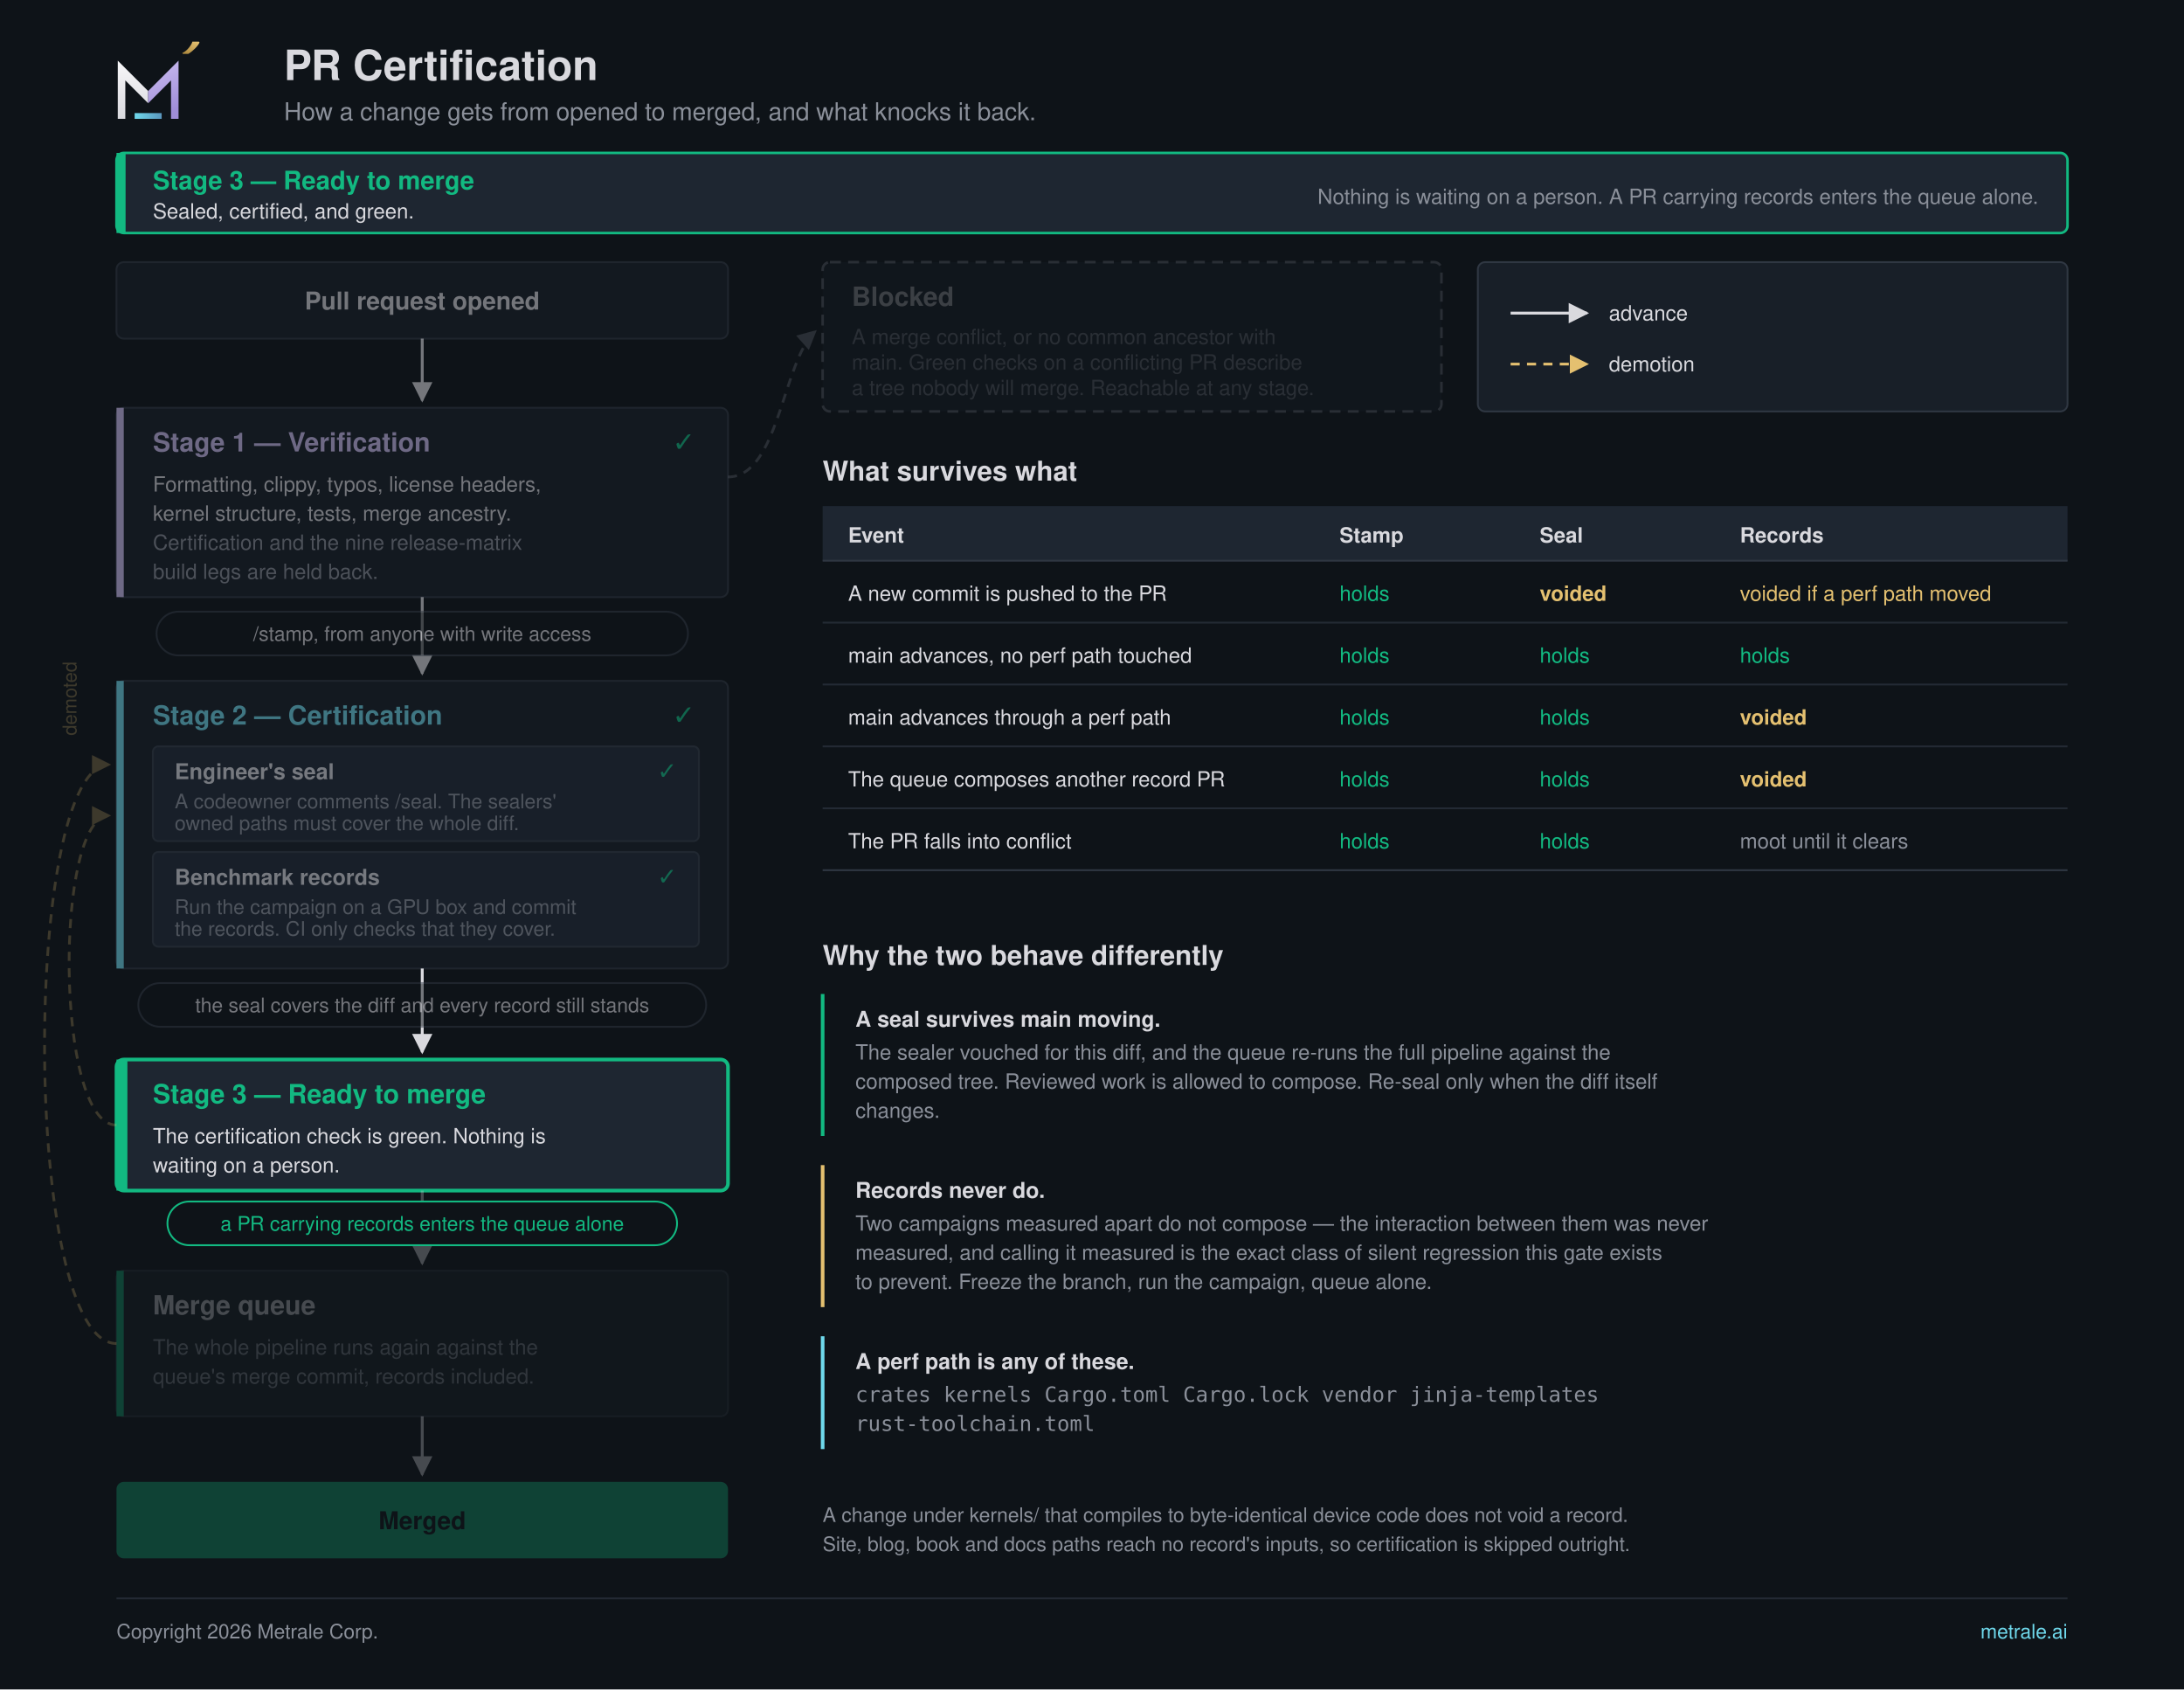
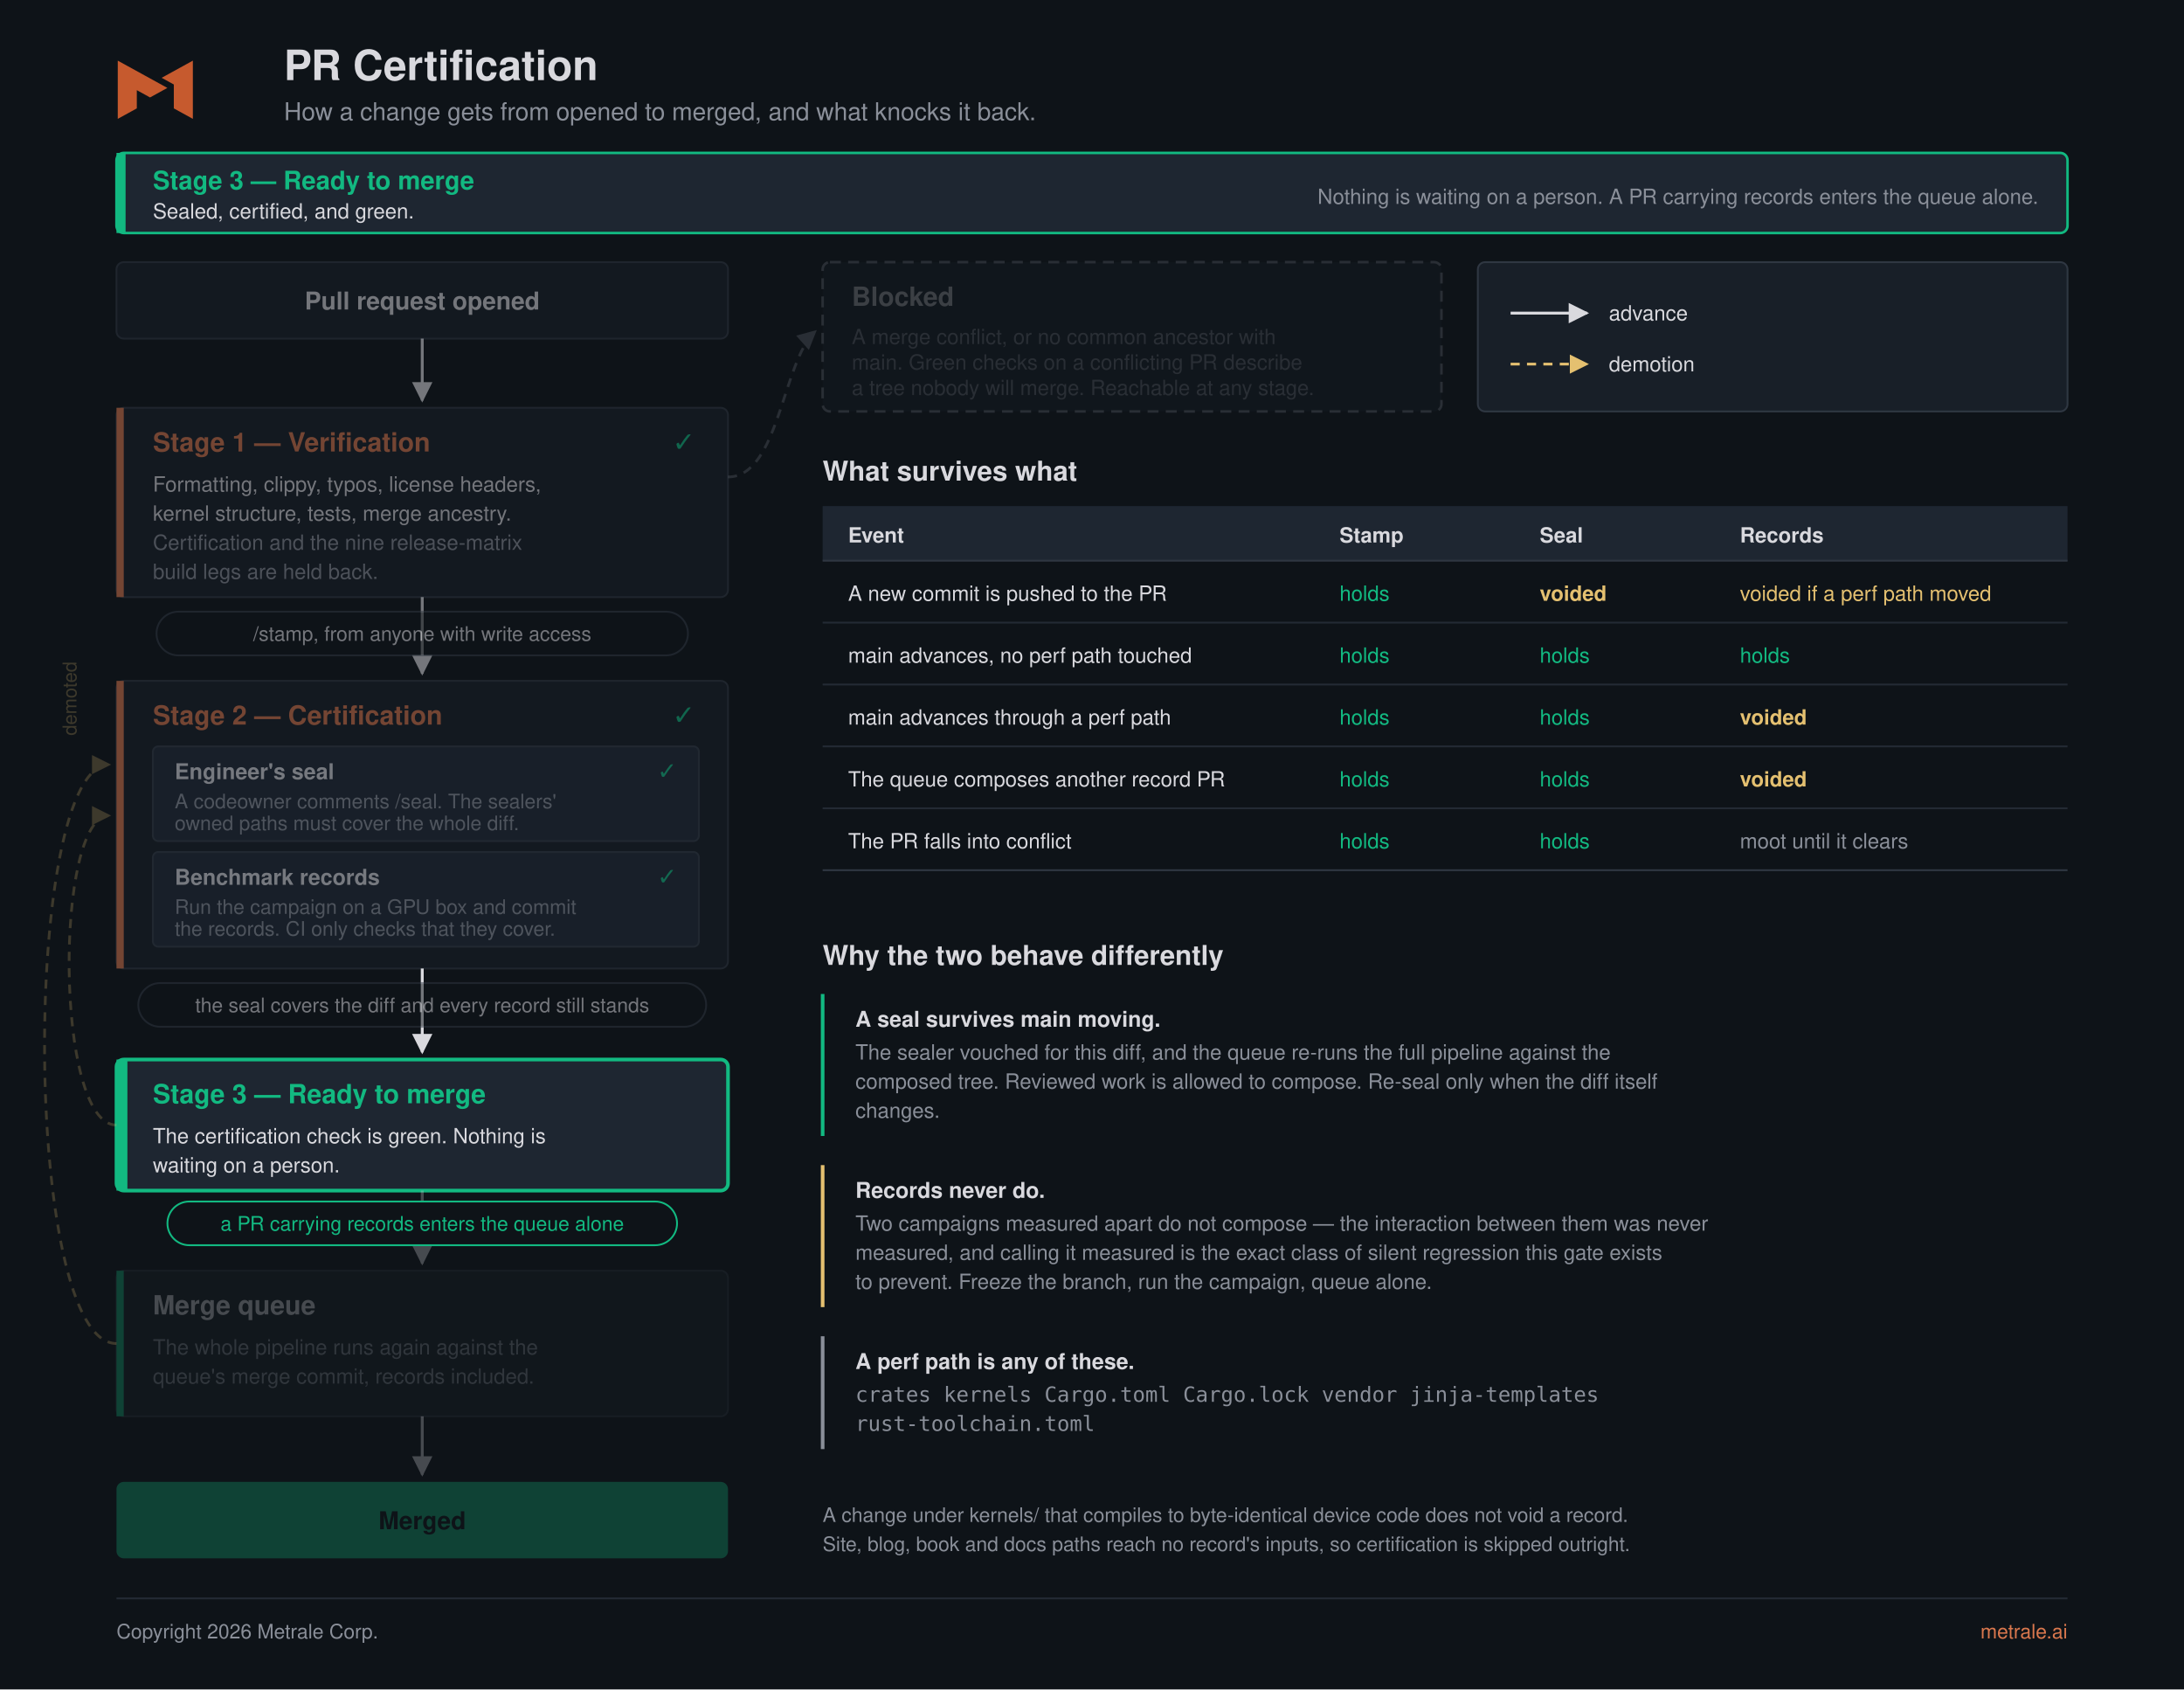
- <svg xmlns="http://www.w3.org/2000/svg" xmlns:xlink="http://www.w3.org/1999/xlink" viewBox="0 0 1200 928" width="1200" height="928" font-family="Urbanist, Helvetica Neue, Helvetica, Arial, sans-serif" role="img" aria-label="Metrale Engine PR Certification — Stage 3 — Ready to merge">
+ <svg xmlns="http://www.w3.org/2000/svg" xmlns:xlink="http://www.w3.org/1999/xlink" viewBox="0 0 1200 928" width="1200" height="928" font-family="Manrope, Helvetica Neue, Helvetica, Arial, sans-serif" role="img" aria-label="Metrale Engine PR Certification — Stage 3 — Ready to merge">
  <defs>
    <marker id="tipInk" viewBox="0 0 10 10" refX="9" refY="5" markerWidth="7" markerHeight="7" orient="auto-start-reverse">
      <path d="M 0 0 L 10 5 L 0 10 z" fill="#D9D9DE" />
    </marker>
    <marker id="tipGold" viewBox="0 0 10 10" refX="9" refY="5" markerWidth="7" markerHeight="7" orient="auto-start-reverse">
      <path d="M 0 0 L 10 5 L 0 10 z" fill="#E4C070" />
    </marker>
    <marker id="tipMuted" viewBox="0 0 10 10" refX="9" refY="5" markerWidth="7" markerHeight="7" orient="auto-start-reverse">
      <path d="M 0 0 L 10 5 L 0 10 z" fill="#8A8F99" />
    </marker>
    <marker id="tipAccent" viewBox="0 0 10 10" refX="9" refY="5" markerWidth="7" markerHeight="7" orient="auto-start-reverse">
      <path d="M 0 0 L 10 5 L 0 10 z" fill="#12B981" />
    </marker>
  </defs>
  <rect width="1200" height="928" fill="#0E1318" />
-   <g transform="translate(64 22) scale(0.08835) translate(8 128)" aria-hidden="true">
-     <defs>
-       <linearGradient id="cert-m-v" x1="0" y1="0" x2="0.25" y2="1">
-         <stop offset="0" stop-color="#CDBFF1" />
-         <stop offset="1" stop-color="#9F8DD8" />
-       </linearGradient>
-       <linearGradient id="cert-m-c" x1="0" y1="0" x2="1" y2="0">
-         <stop offset="0" stop-color="#6FD9EC" />
-         <stop offset="1" stop-color="#5A96BD" />
-       </linearGradient>
-       <linearGradient id="cert-m-g" x1="0.8" y1="0" x2="0.2" y2="1">
-         <stop offset="0" stop-color="#E4C070" />
-         <stop offset="1" stop-color="#AE8A3F" />
-       </linearGradient>
-       <linearGradient id="cert-m-w" x1="0" y1="0" x2="0" y2="1">
-         <stop offset="0" stop-color="#F7F7F9" />
-         <stop offset="1" stop-color="#D9D9DE" />
-       </linearGradient>
-     </defs>
-     <path d="M0 0L189 189L189 265L47 123L47 362L0 362Z" fill="url(#cert-m-w)" />
-     <path d="M378 0L189 189L189 265L331 123L331 362L378 362Z" fill="url(#cert-m-v)" />
-     <rect x="105" y="326" width="168" height="36" fill="url(#cert-m-c)" />
-     <path d="M464 -118L502 -118C506 -118 508 -116 508 -112C500 -92 468 -60 442 -44L438 -42L408 -42C404 -42 402 -44 402 -48C432 -60 460 -100 464 -118Z" fill="url(#cert-m-g)" />
+   <g transform="translate(64 22) scale(0.08835) translate(8 128) scale(2.23457)" aria-hidden="true">
+     <path d="M0 0L138 75.9L89.82 102.4L53 82.15L53 132.85L0 162Z" fill="#C65A2E" />
+     <path d="M209 0L122.17 47.76L156 66.36L156 132.85L209 162Z" fill="#C65A2E" />
  </g>
  <text x="156" y="44" font-size="23" fill="#D9D9DE" font-weight="650">PR Certification</text>
  <text x="156" y="66" font-size="13.5" fill="#8A8F99">How a change gets from opened to merged, and what knocks it back.</text>
  <rect x="64" y="84" width="1072" height="44" rx="4" fill="#1E2631" stroke="#12B981" stroke-width="1.4" />
  <rect x="64" y="84" width="5" height="44" fill="#12B981" />
  <text x="84" y="104" font-size="14" fill="#12B981" font-weight="650">Stage 3 — Ready to merge</text>
  <text x="84" y="120" font-size="11.5" fill="#D9D9DE">Sealed, certified, and green.</text>
  <text x="1120" y="112" font-size="11.5" fill="#8A8F99" text-anchor="end">Nothing is waiting on a person. A PR carrying records enters the queue alone.</text>
  <g opacity="0.5">
    <rect x="64" y="144" width="336" height="42" rx="4" fill="#181F28" stroke="#2F3742" stroke-width="1" />
    <text x="232" y="170" font-size="13.5" fill="#D9D9DE" font-weight="600" text-anchor="middle">Pull request opened</text>
  </g>
  <path d="M 232 186 L 232 220" stroke="#D9D9DE" stroke-width="1.6" fill="none" marker-end="url(#tipInk)" opacity="0.5" />
  <g opacity="0.5">
    <rect x="64" y="224" width="336" height="104" rx="4" fill="#181F28" stroke="#2F3742" stroke-width="1.0" />
-     <rect x="64" y="224" width="4" height="104" fill="#CDBFF1" />
-     <text x="84" y="248" font-size="14.5" fill="#CDBFF1" font-weight="650">Stage 1 — Verification</text>
+     <rect x="64" y="224" width="4" height="104" fill="#D9774D" />
+     <text x="84" y="248" font-size="14.5" fill="#D9774D" font-weight="650">Stage 1 — Verification</text>
    <text x="84" y="270" font-size="11.5" fill="#D9D9DE">Formatting, clippy, typos, license headers,</text>
    <text x="84" y="286" font-size="11.5" fill="#D9D9DE">kernel structure, tests, merge ancestry.</text>
    <text x="84" y="302" font-size="11.5" fill="#8A8F99">Certification and the nine release-matrix</text>
    <text x="84" y="318" font-size="11.5" fill="#8A8F99">build legs are held back.</text>
    <text x="382" y="248" font-size="15" fill="#12B981" font-weight="650" text-anchor="end">✓</text>
  </g>
  <path d="M 232 328 L 232 370" stroke="#D9D9DE" stroke-width="1.6" fill="none" marker-end="url(#tipInk)" opacity="0.5" />
  <g opacity="0.5">
    <rect x="86.0" y="336" width="292" height="24" rx="12" fill="#0E1318" stroke="#2F3742" stroke-width="1" />
    <text x="232" y="352" font-size="11" fill="#D9D9DE" text-anchor="middle">/stamp, from anyone with write access</text>
  </g>
  <g opacity="0.5">
    <rect x="64" y="374" width="336" height="158" rx="4" fill="#181F28" stroke="#2F3742" stroke-width="1.0" />
-     <rect x="64" y="374" width="4" height="158" fill="#6FD9EC" />
-     <text x="84" y="398" font-size="14.5" fill="#6FD9EC" font-weight="650">Stage 2 — Certification</text>
+     <rect x="64" y="374" width="4" height="158" fill="#D9774D" />
+     <text x="84" y="398" font-size="14.5" fill="#D9774D" font-weight="650">Stage 2 — Certification</text>
    <text x="382" y="398" font-size="15" fill="#12B981" font-weight="650" text-anchor="end">✓</text>
  </g>
  <g opacity="0.5">
    <rect x="84" y="410" width="300" height="52" rx="3" fill="#1E2631" stroke="#2F3742" stroke-width="1" />
    <text x="96" y="428" font-size="12" fill="#D9D9DE" font-weight="600">Engineer's seal</text>
    <text x="96" y="444" font-size="11" fill="#8A8F99">A codeowner comments /seal. The sealers'</text>
    <text x="96" y="456" font-size="11" fill="#8A8F99">owned paths must cover the whole diff.</text>
    <text x="372" y="428" font-size="13" fill="#12B981" font-weight="650" text-anchor="end">✓</text>
  </g>
  <g opacity="0.5">
    <rect x="84" y="468" width="300" height="52" rx="3" fill="#1E2631" stroke="#2F3742" stroke-width="1" />
    <text x="96" y="486" font-size="12" fill="#D9D9DE" font-weight="600">Benchmark records</text>
    <text x="96" y="502" font-size="11" fill="#8A8F99">Run the campaign on a GPU box and commit</text>
    <text x="96" y="514" font-size="11" fill="#8A8F99">the records. CI only checks that they cover.</text>
    <text x="372" y="486" font-size="13" fill="#12B981" font-weight="650" text-anchor="end">✓</text>
  </g>
  <path d="M 232 532 L 232 578" stroke="#D9D9DE" stroke-width="1.6" fill="none" marker-end="url(#tipInk)" opacity="1" />
  <g opacity="0.5">
    <rect x="76.0" y="540" width="312" height="24" rx="12" fill="#0E1318" stroke="#2F3742" stroke-width="1" />
    <text x="232" y="556" font-size="11" fill="#D9D9DE" text-anchor="middle">the seal covers the diff and every record still stands</text>
  </g>
  <g opacity="1">
    <rect x="64" y="582" width="336" height="72" rx="4" fill="#1E2631" stroke="#12B981" stroke-width="2.0" />
    <rect x="64" y="582" width="6" height="72" fill="#12B981" />
    <text x="84" y="606" font-size="14.5" fill="#12B981" font-weight="650">Stage 3 — Ready to merge</text>
    <text x="84" y="628" font-size="11.5" fill="#D9D9DE">The certification check is green. Nothing is</text>
    <text x="84" y="644" font-size="11.5" fill="#D9D9DE">waiting on a person.</text>
  </g>
  <path d="M 232 654 L 232 694" stroke="#D9D9DE" stroke-width="1.6" fill="none" marker-end="url(#tipInk)" opacity="0.28" />
  <g opacity="1">
    <rect x="92.0" y="660" width="280" height="24" rx="12" fill="#0E1318" stroke="#12B981" stroke-width="1" />
    <text x="232" y="676" font-size="11" fill="#12B981" text-anchor="middle">a PR carrying records enters the queue alone</text>
  </g>
  <g opacity="0.28">
    <rect x="64" y="698" width="336" height="80" rx="4" fill="#181F28" stroke="#2F3742" stroke-width="1.0" />
    <rect x="64" y="698" width="4" height="80" fill="#12B981" />
    <text x="84" y="722" font-size="14.5" fill="#D9D9DE" font-weight="650">Merge queue</text>
    <text x="84" y="744" font-size="11.5" fill="#8A8F99">The whole pipeline runs again against the</text>
    <text x="84" y="760" font-size="11.5" fill="#8A8F99">queue's merge commit, records included.</text>
  </g>
  <path d="M 232 778 L 232 810" stroke="#D9D9DE" stroke-width="1.6" fill="none" marker-end="url(#tipInk)" opacity="0.28" />
  <g opacity="0.28">
    <rect x="64" y="814" width="336" height="42" rx="4" fill="#12B981" />
    <text x="232" y="840" font-size="13.5" fill="#0E1318" font-weight="650" text-anchor="middle">Merged</text>
  </g>
  <path d="M 64 618 C 30 618, 30 448, 60 448" stroke="#E4C070" stroke-width="1.5" fill="none" marker-end="url(#tipGold)" opacity="0.22" stroke-dasharray="5 4" />
  <path d="M 64 738 C 12 738, 12 420, 60 420" stroke="#E4C070" stroke-width="1.5" fill="none" marker-end="url(#tipGold)" opacity="0.22" stroke-dasharray="5 4" />
  <text x="42" y="404" font-size="10.5" fill="#E4C070" opacity="0.22" transform="rotate(-90 42 404)">demoted</text>
  <path d="M 400 262 C 428 262, 430 198, 448 182" stroke="#8A8F99" stroke-width="1.5" fill="none" marker-end="url(#tipMuted)" opacity="0.22" stroke-dasharray="5 4" />
  <g opacity="0.22">
    <rect x="452" y="144" width="340" height="82" rx="4" fill="#181F28" stroke="#8A8F99" stroke-width="1.4" stroke-dasharray="6 4" />
    <text x="468" y="168" font-size="14.5" fill="#D9D9DE" font-weight="650">Blocked</text>
    <text x="468" y="189" font-size="11.5" fill="#8A8F99">A merge conflict, or no common ancestor with</text>
    <text x="468" y="203" font-size="11.5" fill="#8A8F99">main. Green checks on a conflicting PR describe</text>
    <text x="468" y="217" font-size="11.5" fill="#8A8F99">a tree nobody will merge. Reachable at any stage.</text>
  </g>
  <rect x="812" y="144" width="324" height="82" rx="4" fill="#181F28" stroke="#2F3742" stroke-width="1" />
  <path d="M 830 172 L 872 172" stroke="#D9D9DE" stroke-width="1.6" fill="none" marker-end="url(#tipInk)" opacity="1" />
  <text x="884" y="176" font-size="11.5" fill="#D9D9DE">advance</text>
  <path d="M 830 200 L 872 200" stroke="#E4C070" stroke-width="1.5" fill="none" marker-end="url(#tipGold)" opacity="1" stroke-dasharray="5 4" />
  <text x="884" y="204" font-size="11.5" fill="#D9D9DE">demotion</text>
  <text x="452" y="264" font-size="15" fill="#D9D9DE" font-weight="650">What survives what</text>
  <rect x="452" y="278" width="684" height="30" fill="#1E2631" />
  <text x="466" y="298" font-size="11.5" fill="#D9D9DE" font-weight="650">Event</text>
  <text x="736" y="298" font-size="11.5" fill="#D9D9DE" font-weight="650">Stamp</text>
  <text x="846" y="298" font-size="11.5" fill="#D9D9DE" font-weight="650">Seal</text>
  <text x="956" y="298" font-size="11.5" fill="#D9D9DE" font-weight="650">Records</text>
  <g opacity="1">
    <text x="466" y="330" font-size="11.5" fill="#D9D9DE">A new commit is pushed to the PR</text>
    <text x="736" y="330" font-size="11.5" fill="#12B981">holds</text>
    <text x="846" y="330" font-size="11.5" fill="#E4C070" font-weight="600">voided</text>
    <text x="956" y="330" font-size="11.5" fill="#E4C070">voided if a perf path moved</text>
  </g>
  <g opacity="1">
    <text x="466" y="364" font-size="11.5" fill="#D9D9DE">main advances, no perf path touched</text>
    <text x="736" y="364" font-size="11.5" fill="#12B981">holds</text>
    <text x="846" y="364" font-size="11.5" fill="#12B981">holds</text>
    <text x="956" y="364" font-size="11.5" fill="#12B981">holds</text>
  </g>
  <g opacity="1">
    <text x="466" y="398" font-size="11.5" fill="#D9D9DE">main advances through a perf path</text>
    <text x="736" y="398" font-size="11.5" fill="#12B981">holds</text>
    <text x="846" y="398" font-size="11.5" fill="#12B981">holds</text>
    <text x="956" y="398" font-size="11.5" fill="#E4C070" font-weight="600">voided</text>
  </g>
  <g opacity="1">
    <text x="466" y="432" font-size="11.5" fill="#D9D9DE">The queue composes another record PR</text>
    <text x="736" y="432" font-size="11.5" fill="#12B981">holds</text>
    <text x="846" y="432" font-size="11.5" fill="#12B981">holds</text>
    <text x="956" y="432" font-size="11.5" fill="#E4C070" font-weight="600">voided</text>
  </g>
  <g opacity="1">
    <text x="466" y="466" font-size="11.5" fill="#D9D9DE">The PR falls into conflict</text>
    <text x="736" y="466" font-size="11.5" fill="#12B981">holds</text>
    <text x="846" y="466" font-size="11.5" fill="#12B981">holds</text>
    <text x="956" y="466" font-size="11.5" fill="#8A8F99">moot until it clears</text>
  </g>
  <line x1="452" y1="308" x2="1136" y2="308" stroke="#2F3742" />
  <line x1="452" y1="342" x2="1136" y2="342" stroke="#232A34" />
  <line x1="452" y1="376" x2="1136" y2="376" stroke="#232A34" />
  <line x1="452" y1="410" x2="1136" y2="410" stroke="#232A34" />
  <line x1="452" y1="444" x2="1136" y2="444" stroke="#232A34" />
  <line x1="452" y1="478" x2="1136" y2="478" stroke="#2F3742" />
  <text x="452" y="530" font-size="15" fill="#D9D9DE" font-weight="650">Why the two behave differently</text>
  <line x1="452" y1="546" x2="452" y2="624" stroke="#12B981" stroke-width="2" />
  <text x="470" y="564" font-size="12" fill="#D9D9DE" font-weight="600">A seal survives main moving.</text>
  <text x="470" y="582" font-size="11.5" fill="#8A8F99">The sealer vouched for this diff, and the queue re-runs the full pipeline against the</text>
  <text x="470" y="598" font-size="11.5" fill="#8A8F99">composed tree. Reviewed work is allowed to compose. Re-seal only when the diff itself</text>
  <text x="470" y="614" font-size="11.5" fill="#8A8F99">changes.</text>
  <line x1="452" y1="640" x2="452" y2="718" stroke="#E4C070" stroke-width="2" />
  <text x="470" y="658" font-size="12" fill="#D9D9DE" font-weight="600">Records never do.</text>
  <text x="470" y="676" font-size="11.5" fill="#8A8F99">Two campaigns measured apart do not compose — the interaction between them was never</text>
  <text x="470" y="692" font-size="11.5" fill="#8A8F99">measured, and calling it measured is the exact class of silent regression this gate exists</text>
  <text x="470" y="708" font-size="11.5" fill="#8A8F99">to prevent. Freeze the branch, run the campaign, queue alone.</text>
-   <line x1="452" y1="734" x2="452" y2="796" stroke="#6FD9EC" stroke-width="2" />
+   <line x1="452" y1="734" x2="452" y2="796" stroke="#8A8F99" stroke-width="2" />
  <text x="470" y="752" font-size="12" fill="#D9D9DE" font-weight="600">A perf path is any of these.</text>
  <text x="470" y="770" font-size="11.5" fill="#8A8F99" font-family="ui-mono, ui-monospace, SFMono-Regular, Menlo, monospace">crates  kernels  Cargo.toml  Cargo.lock  vendor  jinja-templates</text>
  <text x="470" y="786" font-size="11.5" fill="#8A8F99" font-family="ui-mono, ui-monospace, SFMono-Regular, Menlo, monospace">rust-toolchain.toml</text>
  <text x="452" y="836" font-size="11" fill="#8A8F99">A change under kernels/ that compiles to byte-identical device code does not void a record.</text>
  <text x="452" y="852" font-size="11" fill="#8A8F99">Site, blog, book and docs paths reach no record's inputs, so certification is skipped outright.</text>
  <line x1="64" y1="878" x2="1136" y2="878" stroke="#232A34" />
  <text x="64" y="900" font-size="11" fill="#8A8F99">Copyright 2026 Metrale Corp.</text>
  <a href="https://metrale.ai" xlink:href="https://metrale.ai" target="_blank" rel="noopener">
-     <text x="1136" y="900" font-size="11" fill="#6FD9EC" text-anchor="end">metrale.ai</text>
+     <text x="1136" y="900" font-size="11" fill="#D9774D" text-anchor="end">metrale.ai</text>
  </a>
</svg>
